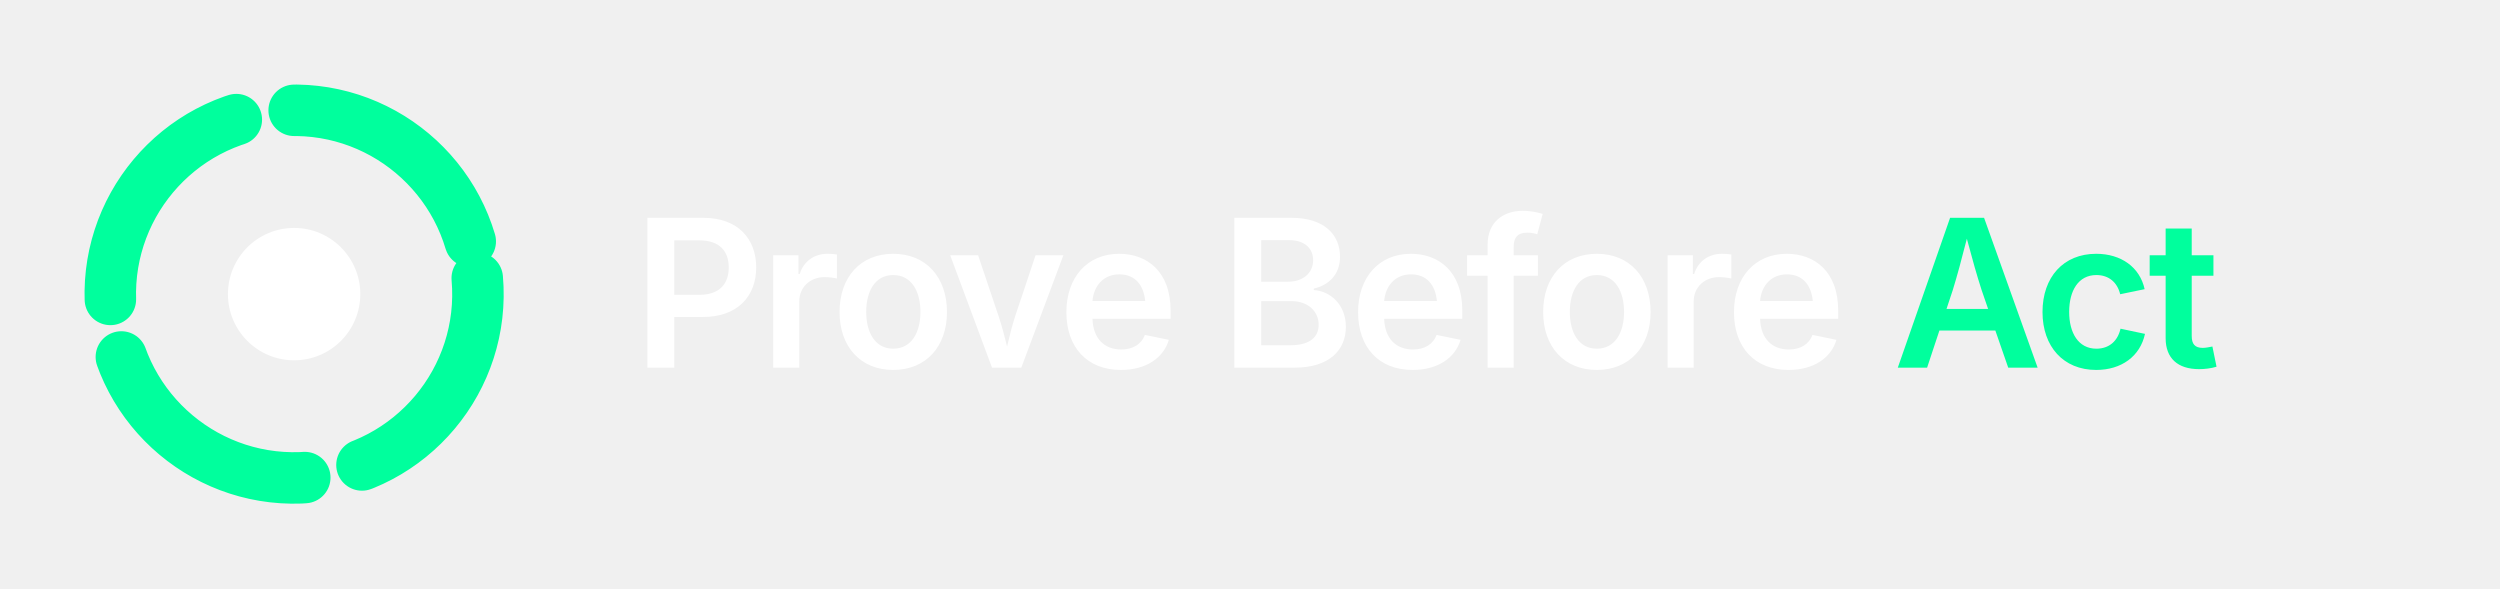
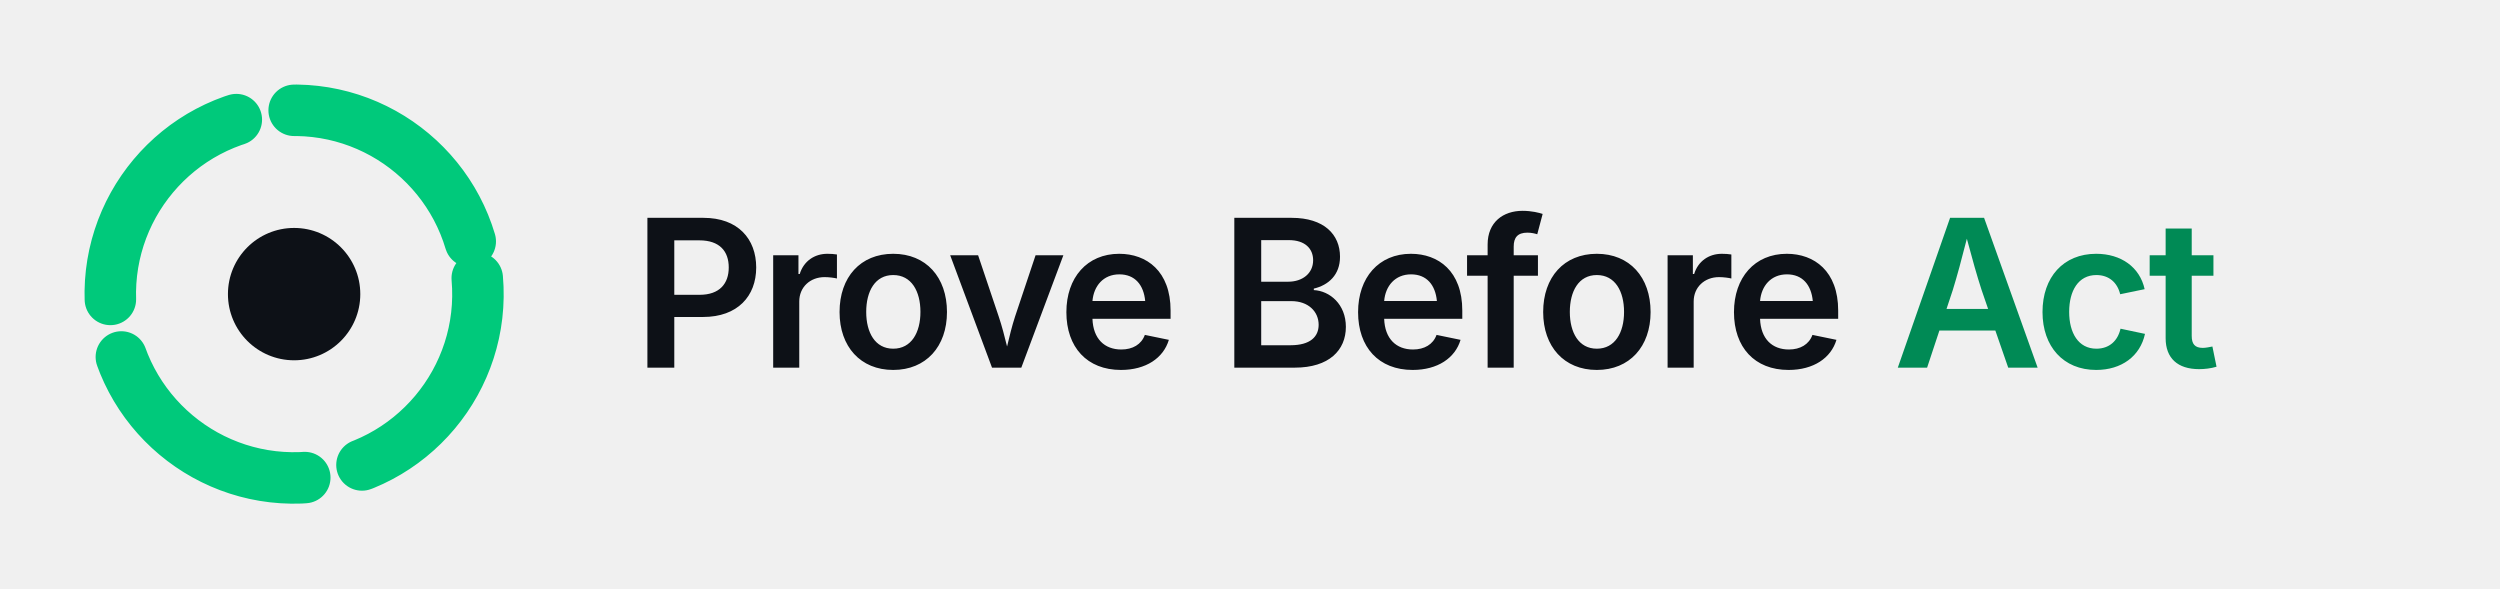
<svg xmlns="http://www.w3.org/2000/svg" viewBox="0 0 340 80" role="img" aria-labelledby="title desc">
  <g transform="translate(8 8)">
-     <circle cx="32" cy="32" r="25" fill="none" stroke="#00FF9D" stroke-width="7" stroke-linecap="round" stroke-dasharray="32 8" transform="rotate(-5 32 32)" />
-     <circle cx="32" cy="32" r="9" fill="#FFFFFF" />
+     <circle cx="32" cy="32" r="25" fill="none" stroke="#00C97B" stroke-width="7" stroke-linecap="round" stroke-dasharray="32 8" transform="rotate(-5 32 32)" />
+     <circle cx="32" cy="32" r="9" fill="#0D1117" />
  </g>
-   <text x="86" y="50" fill="#FFFFFF" font-family="Inter, -apple-system, BlinkMacSystemFont, 'Segoe UI', sans-serif" font-size="28" font-weight="600" letter-spacing="-0.8">
-     Prove Before <tspan fill="#00FF9D">Act</tspan>
+   <text x="86" y="50" fill="#0D1117" font-family="Inter, -apple-system, BlinkMacSystemFont, 'Segoe UI', sans-serif" font-size="28" font-weight="600" letter-spacing="-0.8">
+     Prove Before <tspan fill="#008A55">Act</tspan>
  </text>
</svg>
